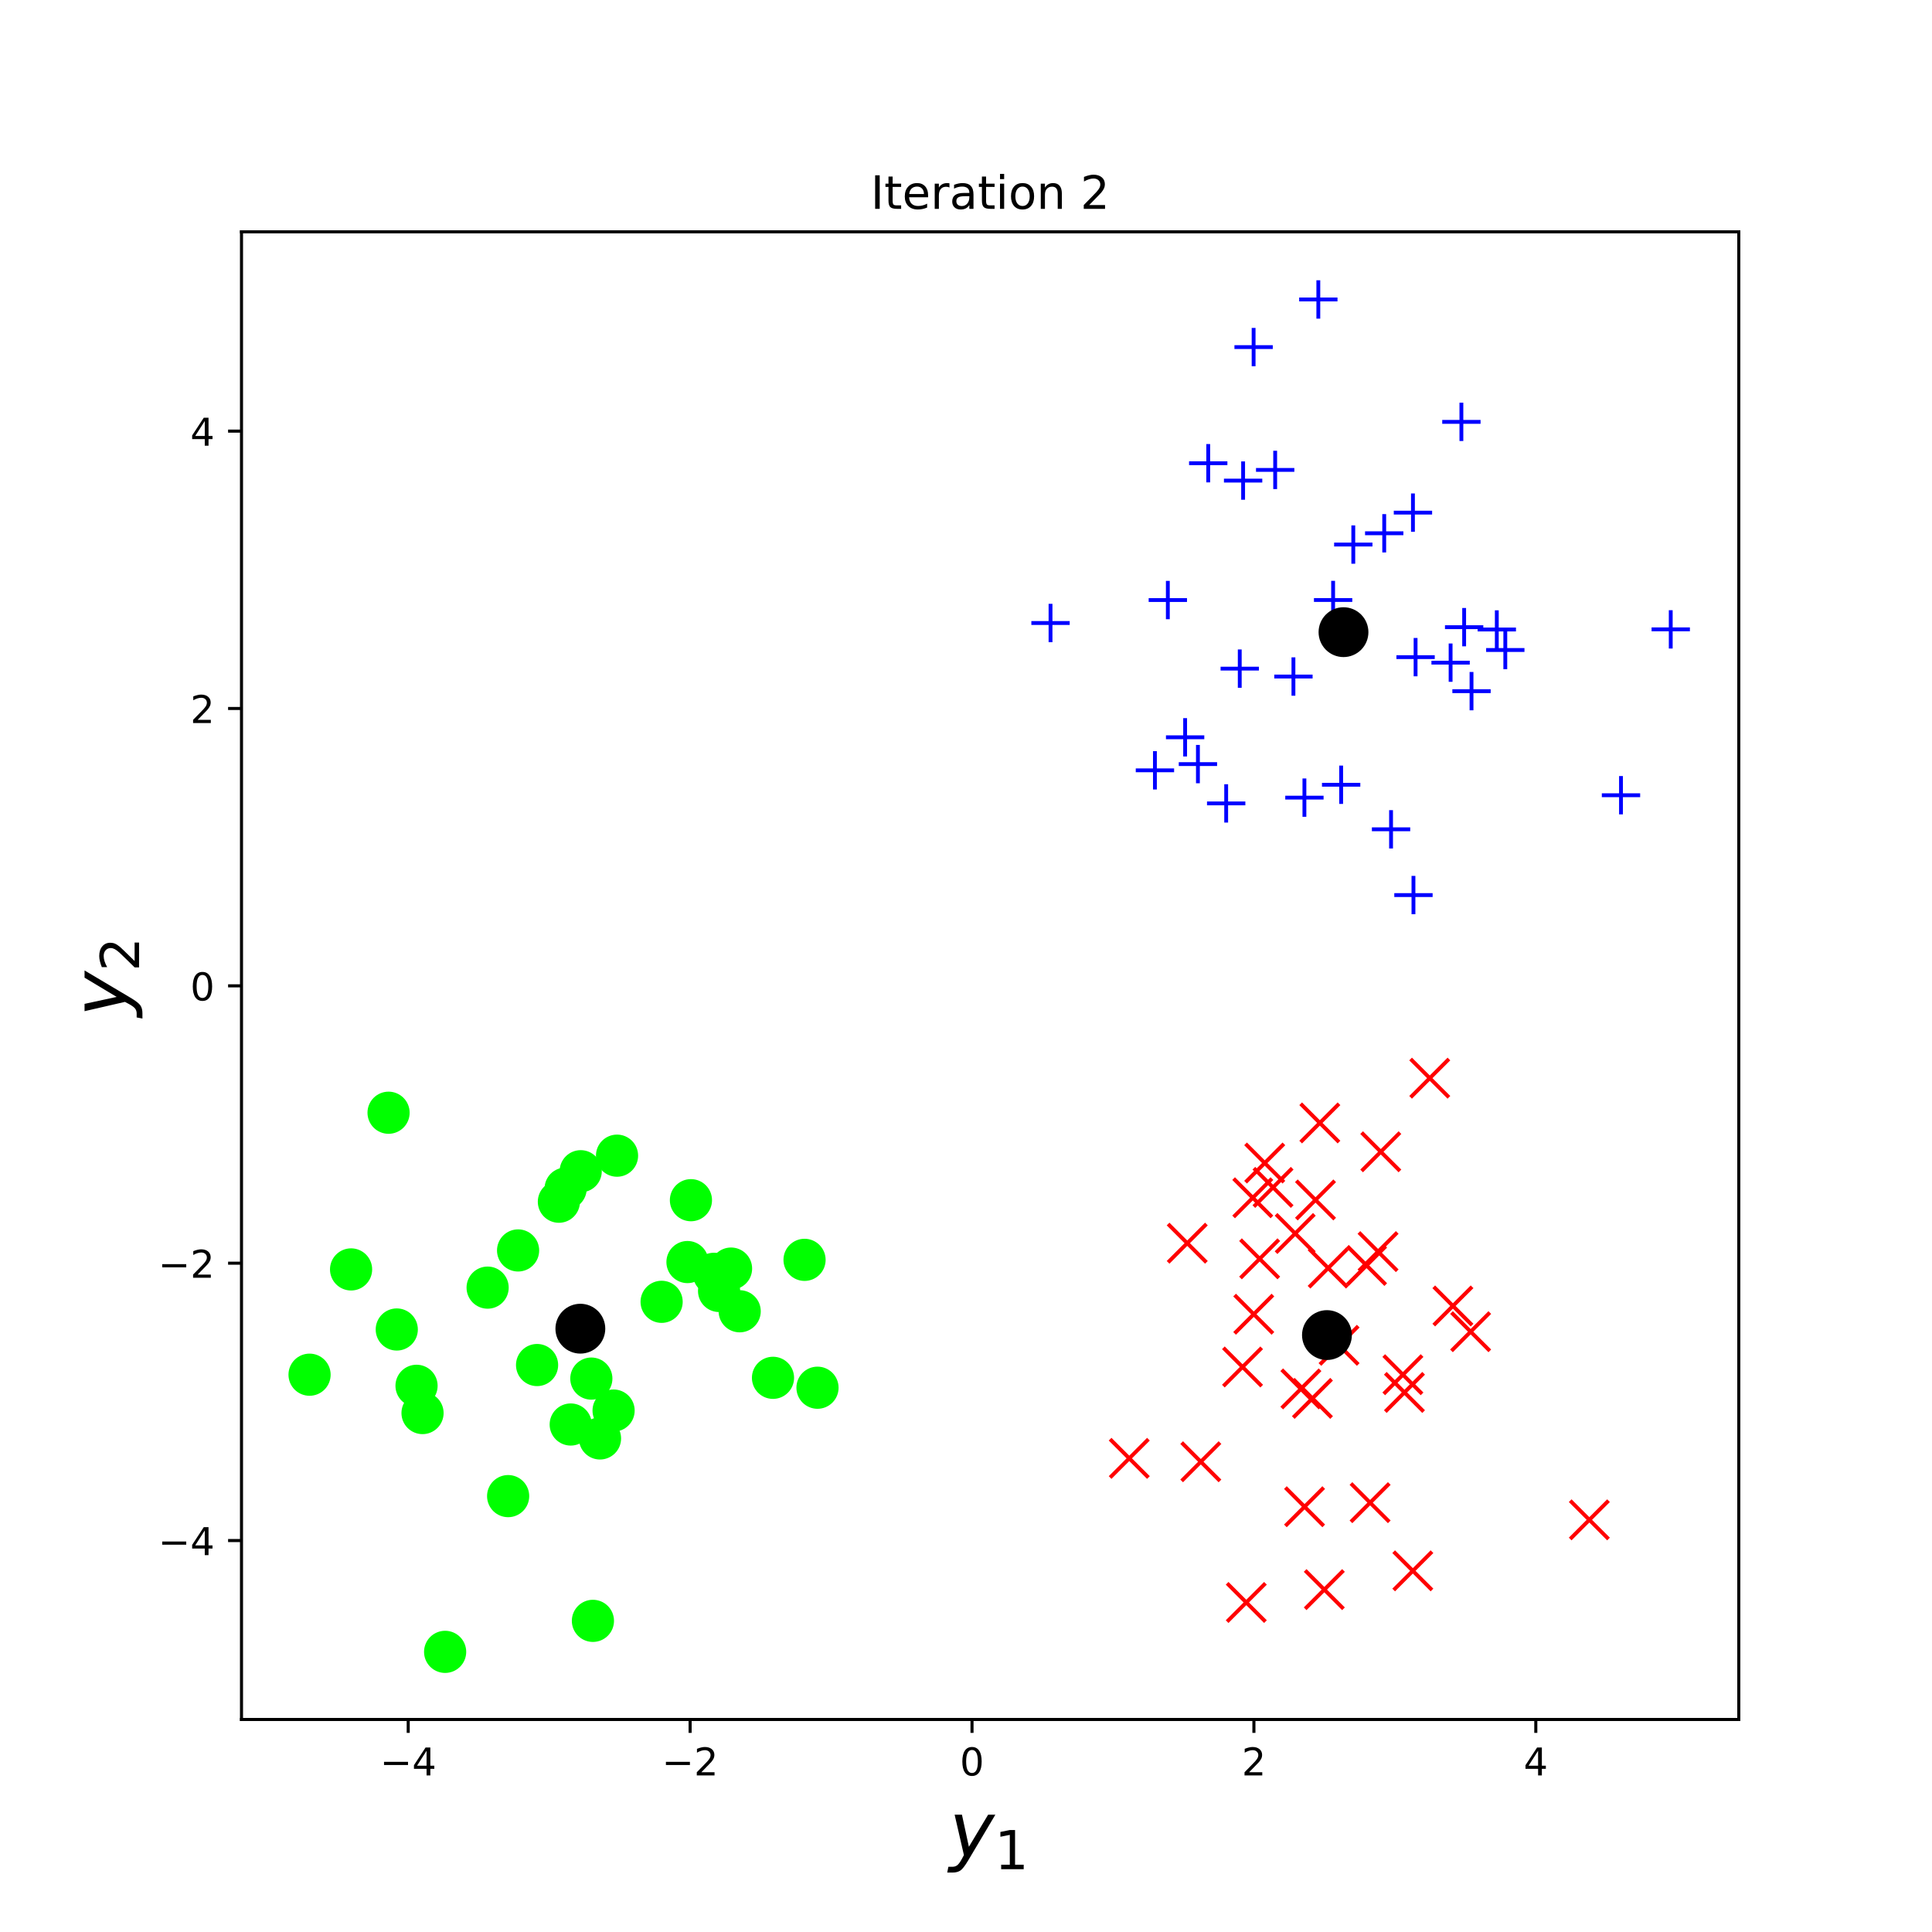
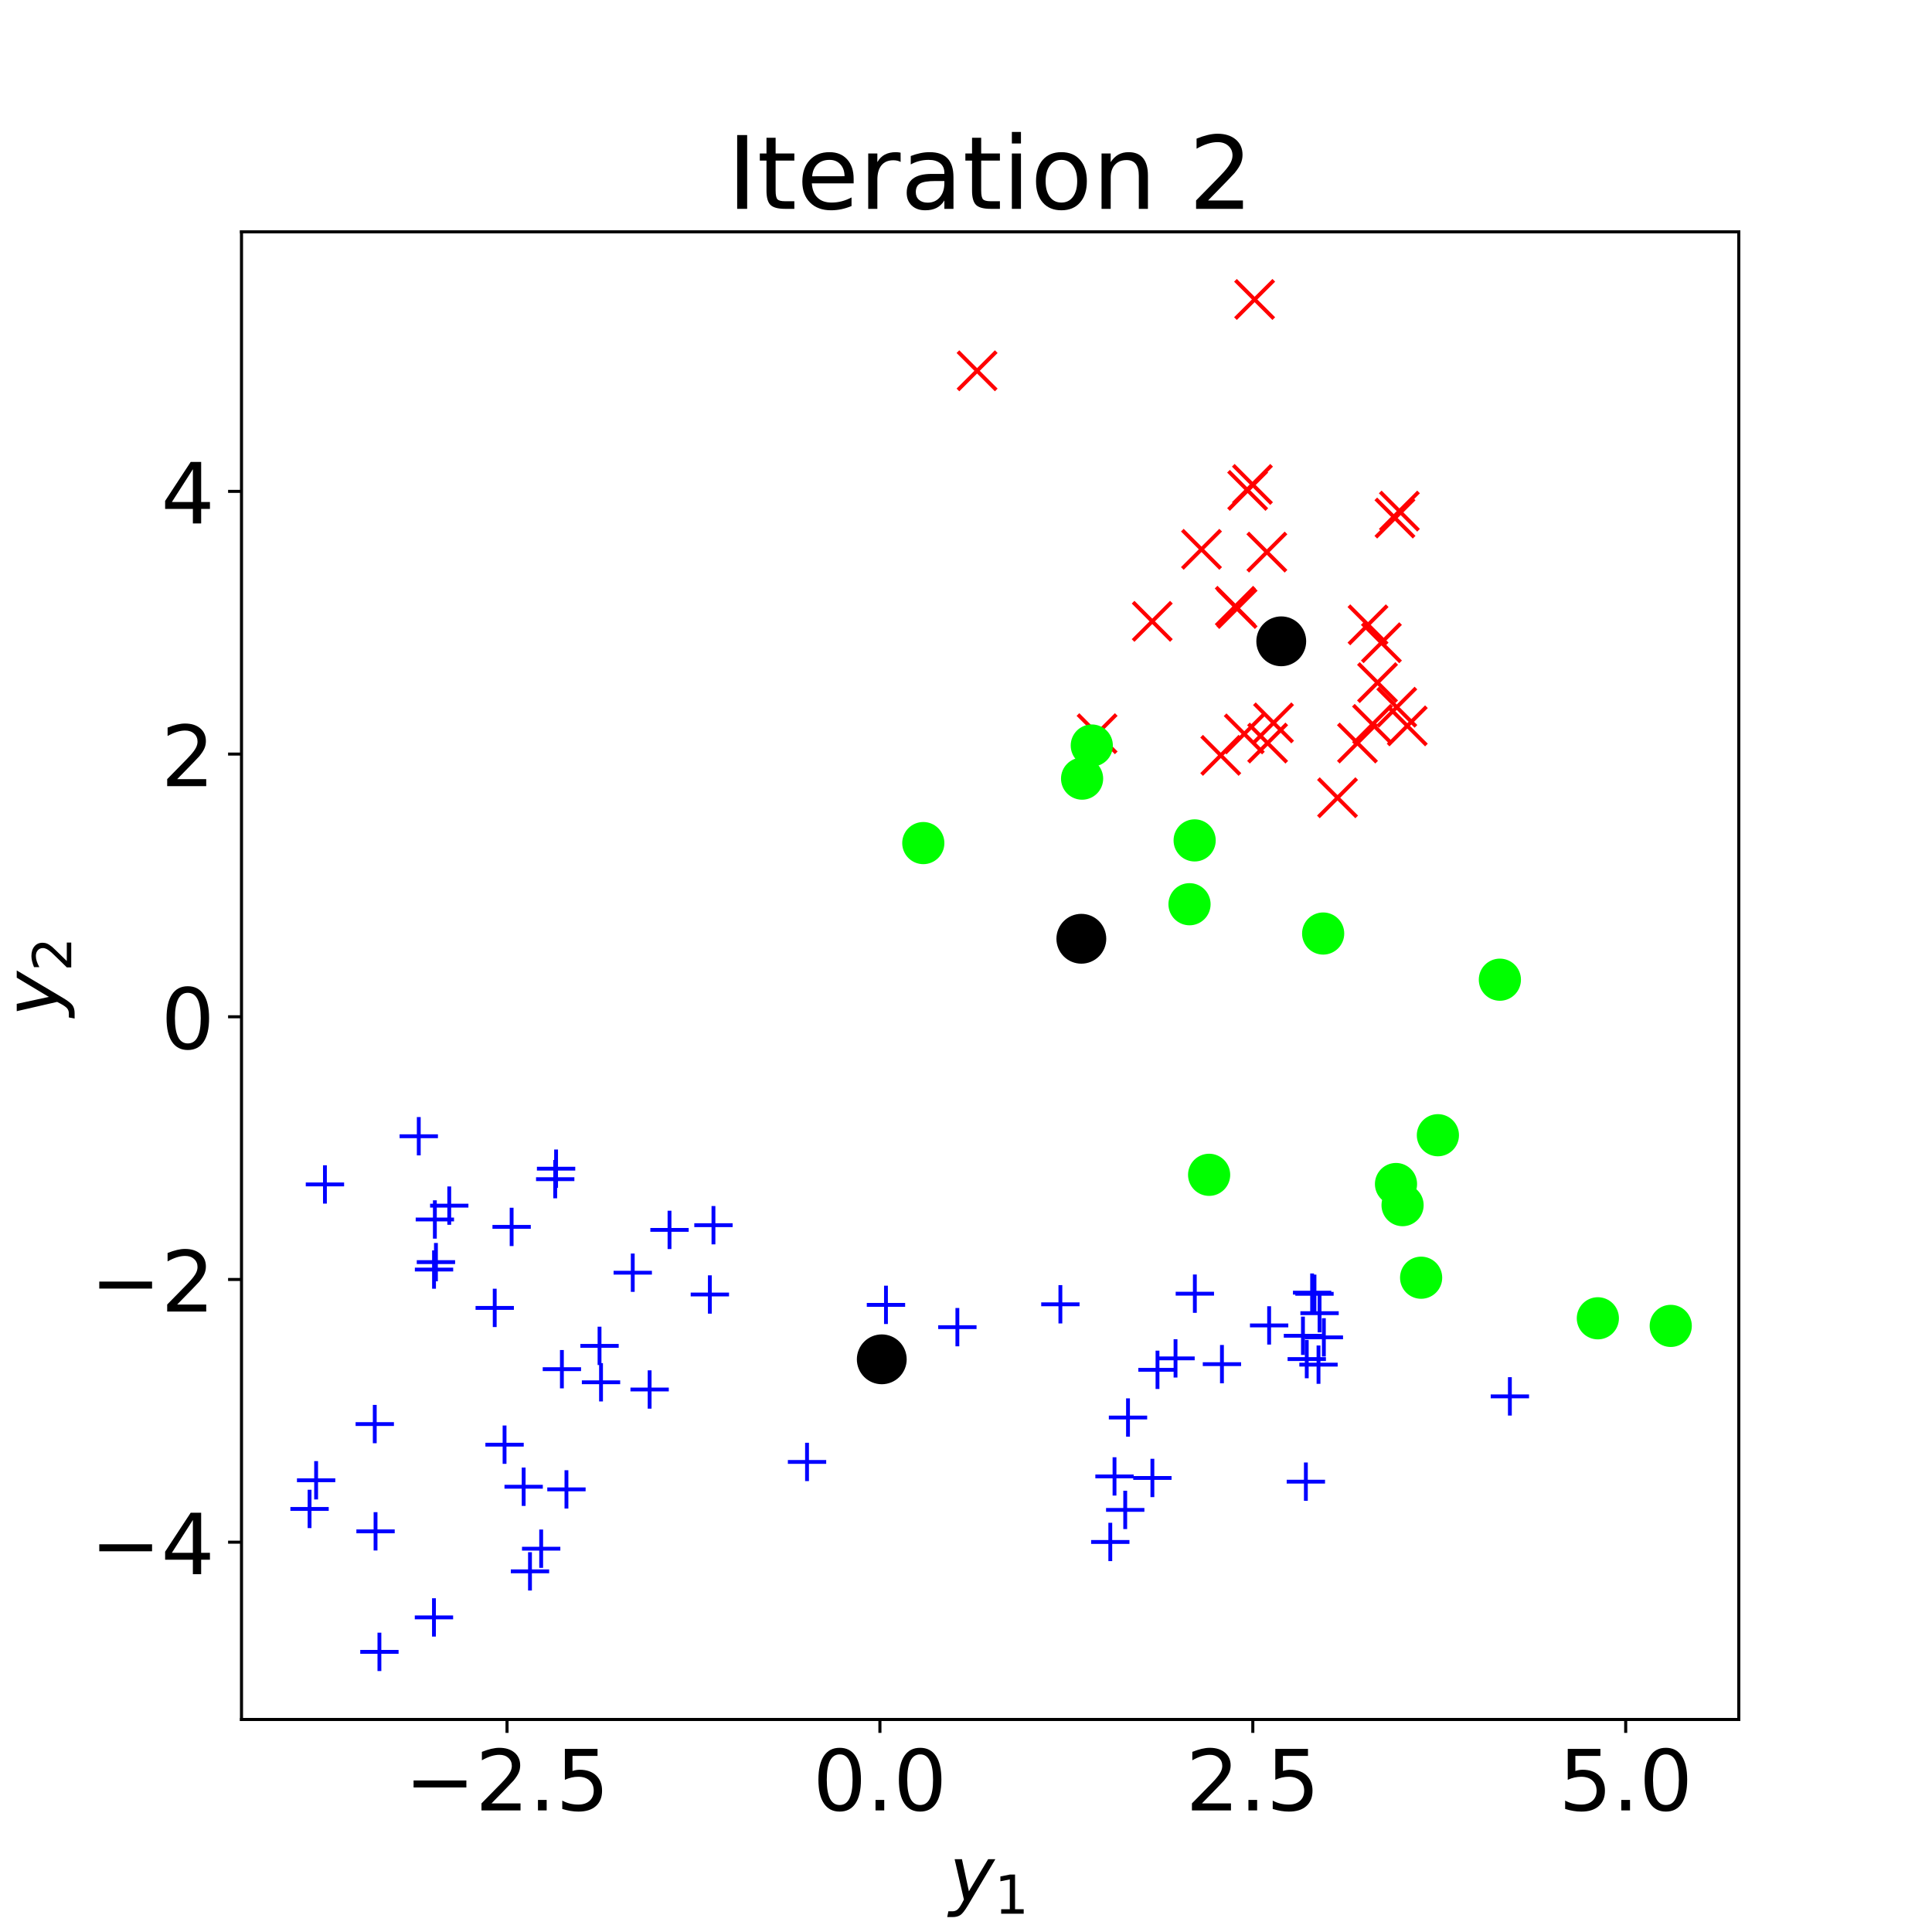
<svg xmlns="http://www.w3.org/2000/svg" xmlns:xlink="http://www.w3.org/1999/xlink" width="504pt" height="504pt" viewBox="0 0 504 504" version="1.1">
  <defs>
    <style type="text/css">*{stroke-linejoin: round; stroke-linecap: butt}</style>
  </defs>
  <g id="figure_1">
    <g id="patch_1">
      <path d="M 0 504  L 504 504  L 504 0  L 0 0  L 0 504  z " style="fill: none" />
    </g>
    <g id="axes_1">
      <g id="patch_2">
        <path d="M 63 448.56  L 453.6 448.56  L 453.6 60.48  L 63 60.48  L 63 448.56  z " style="fill: none" />
      </g>
      <g id="matplotlib.axis_1">
        <g id="xtick_1">
          <g id="line2d_1">
            <defs>
-               <path id="m8034a26786" d="M 0 0  L 0 3.5  " style="stroke: #000000; stroke-width: 0.8" />
+               <path id="ma7e945a5b0" d="M 0 0  L 0 3.5  " style="stroke: #000000; stroke-width: 0.8" />
            </defs>
            <g>
-               <use xlink:href="#m8034a26786" x="106.492" y="448.56" style="stroke: #000000; stroke-width: 0.8" />
+               <use xlink:href="#ma7e945a5b0" x="132.27" y="448.56" style="stroke: #000000; stroke-width: 0.8" />
            </g>
          </g>
          <g id="text_1">
-             <g transform="translate(99.12061 463.1584) scale(0.1 -0.1)">
+             <g transform="translate(105.5589 472.2766) scale(0.22 -0.22)">
              <defs>
                <path id="DejaVuSans-2212" d="M 678 2272  L 4684 2272  L 4684 1741  L 678 1741  L 678 2272  z " transform="scale(0.015625)" />
-                 <path id="DejaVuSans-34" d="M 2419 4116  L 825 1625  L 2419 1625  L 2419 4116  z M 2253 4666  L 3047 4666  L 3047 1625  L 3713 1625  L 3713 1100  L 3047 1100  L 3047 0  L 2419 0  L 2419 1100  L 313 1100  L 313 1709  L 2253 4666  z " transform="scale(0.015625)" />
-               </defs>
-               <use xlink:href="#DejaVuSans-2212" />
-               <use xlink:href="#DejaVuSans-34" x="83.789" />
-             </g>
-           </g>
-         </g>
-         <g id="xtick_2">
-           <g id="line2d_2">
-             <g>
-               <use xlink:href="#m8034a26786" x="180.03" y="448.56" style="stroke: #000000; stroke-width: 0.8" />
-             </g>
-           </g>
-           <g id="text_2">
-             <g transform="translate(172.6587 463.1584) scale(0.1 -0.1)">
-               <defs>
                <path id="DejaVuSans-32" d="M 1228 531  L 3431 531  L 3431 0  L 469 0  L 469 531  Q 828 903 1448 1529  Q 2069 2156 2228 2338  Q 2531 2678 2651 2914  Q 2772 3150 2772 3378  Q 2772 3750 2511 3984  Q 2250 4219 1831 4219  Q 1534 4219 1204 4116  Q 875 4013 500 3803  L 500 4441  Q 881 4594 1212 4672  Q 1544 4750 1819 4750  Q 2544 4750 2975 4387  Q 3406 4025 3406 3419  Q 3406 3131 3298 2873  Q 3191 2616 2906 2266  Q 2828 2175 2409 1742  Q 1991 1309 1228 531  z " transform="scale(0.015625)" />
+                 <path id="DejaVuSans-2e" d="M 684 794  L 1344 794  L 1344 0  L 684 0  L 684 794  z " transform="scale(0.015625)" />
+                 <path id="DejaVuSans-35" d="M 691 4666  L 3169 4666  L 3169 4134  L 1269 4134  L 1269 2991  Q 1406 3038 1543 3061  Q 1681 3084 1819 3084  Q 2600 3084 3056 2656  Q 3513 2228 3513 1497  Q 3513 744 3044 326  Q 2575 -91 1722 -91  Q 1428 -91 1123 -41  Q 819 9 494 109  L 494 744  Q 775 591 1075 516  Q 1375 441 1709 441  Q 2250 441 2565 725  Q 2881 1009 2881 1497  Q 2881 1984 2565 2268  Q 2250 2553 1709 2553  Q 1456 2553 1204 2497  Q 953 2441 691 2322  L 691 4666  z " transform="scale(0.015625)" />
              </defs>
              <use xlink:href="#DejaVuSans-2212" />
              <use xlink:href="#DejaVuSans-32" x="83.789" />
-             </g>
-           </g>
-         </g>
-         <g id="xtick_3">
-           <g id="line2d_3">
-             <g>
-               <use xlink:href="#m8034a26786" x="253.568" y="448.56" style="stroke: #000000; stroke-width: 0.8" />
-             </g>
-           </g>
-           <g id="text_3">
-             <g transform="translate(250.3866 463.1584) scale(0.1 -0.1)">
+               <use xlink:href="#DejaVuSans-2e" x="147.412" />
+               <use xlink:href="#DejaVuSans-35" x="179.199" />
+             </g>
+           </g>
+         </g>
+         <g id="xtick_2">
+           <g id="line2d_2">
+             <g>
+               <use xlink:href="#ma7e945a5b0" x="229.545" y="448.56" style="stroke: #000000; stroke-width: 0.8" />
+             </g>
+           </g>
+           <g id="text_2">
+             <g transform="translate(212.052 472.2766) scale(0.22 -0.22)">
              <defs>
                <path id="DejaVuSans-30" d="M 2034 4250  Q 1547 4250 1301 3770  Q 1056 3291 1056 2328  Q 1056 1369 1301 889  Q 1547 409 2034 409  Q 2525 409 2770 889  Q 3016 1369 3016 2328  Q 3016 3291 2770 3770  Q 2525 4250 2034 4250  z M 2034 4750  Q 2819 4750 3233 4129  Q 3647 3509 3647 2328  Q 3647 1150 3233 529  Q 2819 -91 2034 -91  Q 1250 -91 836 529  Q 422 1150 422 2328  Q 422 3509 836 4129  Q 1250 4750 2034 4750  z " transform="scale(0.015625)" />
              </defs>
              <use xlink:href="#DejaVuSans-30" />
+               <use xlink:href="#DejaVuSans-2e" x="63.623" />
+               <use xlink:href="#DejaVuSans-30" x="95.41" />
+             </g>
+           </g>
+         </g>
+         <g id="xtick_3">
+           <g id="line2d_3">
+             <g>
+               <use xlink:href="#ma7e945a5b0" x="326.821" y="448.56" style="stroke: #000000; stroke-width: 0.8" />
+             </g>
+           </g>
+           <g id="text_3">
+             <g transform="translate(309.3275 472.2766) scale(0.22 -0.22)">
+               <use xlink:href="#DejaVuSans-32" />
+               <use xlink:href="#DejaVuSans-2e" x="63.623" />
+               <use xlink:href="#DejaVuSans-35" x="95.41" />
            </g>
          </g>
        </g>
        <g id="xtick_4">
          <g id="line2d_4">
            <g>
-               <use xlink:href="#m8034a26786" x="327.106" y="448.56" style="stroke: #000000; stroke-width: 0.8" />
+               <use xlink:href="#ma7e945a5b0" x="424.096" y="448.56" style="stroke: #000000; stroke-width: 0.8" />
            </g>
          </g>
          <g id="text_4">
-             <g transform="translate(323.9247 463.1584) scale(0.1 -0.1)">
-               <use xlink:href="#DejaVuSans-32" />
-             </g>
-           </g>
-         </g>
-         <g id="xtick_5">
-           <g id="line2d_5">
-             <g>
-               <use xlink:href="#m8034a26786" x="400.644" y="448.56" style="stroke: #000000; stroke-width: 0.8" />
-             </g>
-           </g>
-           <g id="text_5">
-             <g transform="translate(397.4627 463.1584) scale(0.1 -0.1)">
-               <use xlink:href="#DejaVuSans-34" />
-             </g>
-           </g>
-         </g>
-         <g id="text_6">
-           <g transform="translate(247.6 484.3944) scale(0.2 -0.2)">
+             <g transform="translate(406.603 472.2766) scale(0.22 -0.22)">
+               <use xlink:href="#DejaVuSans-35" />
+               <use xlink:href="#DejaVuSans-2e" x="63.623" />
+               <use xlink:href="#DejaVuSans-30" x="95.41" />
+             </g>
+           </g>
+         </g>
+         <g id="text_5">
+           <g transform="translate(247.6 496.0081) scale(0.2 -0.2)">
            <defs>
              <path id="DejaVuSans-Oblique-79" d="M 1588 -325  Q 1188 -997 936 -1164  Q 684 -1331 294 -1331  L -159 -1331  L -63 -850  L 269 -850  Q 509 -850 678 -719  Q 847 -588 1056 -206  L 1234 128  L 459 3500  L 1069 3500  L 1650 819  L 3256 3500  L 3859 3500  L 1588 -325  z " transform="scale(0.015625)" />
              <path id="DejaVuSans-31" d="M 794 531  L 1825 531  L 1825 4091  L 703 3866  L 703 4441  L 1819 4666  L 2450 4666  L 2450 531  L 3481 531  L 3481 0  L 794 0  L 794 531  z " transform="scale(0.015625)" />
            </defs>
            <use xlink:href="#DejaVuSans-Oblique-79" transform="translate(0 0.3125)" />
            <use xlink:href="#DejaVuSans-31" transform="translate(59.17969 -16.09375) scale(0.7)" />
          </g>
        </g>
      </g>
      <g id="matplotlib.axis_2">
        <g id="ytick_1">
-           <g id="line2d_6">
+           <g id="line2d_5">
            <defs>
-               <path id="m8b89822ce6" d="M 0 0  L -3.5 0  " style="stroke: #000000; stroke-width: 0.8" />
+               <path id="m3ea6d1a853" d="M 0 0  L -3.5 0  " style="stroke: #000000; stroke-width: 0.8" />
            </defs>
            <g>
-               <use xlink:href="#m8b89822ce6" x="63" y="401.885" style="stroke: #000000; stroke-width: 0.8" />
-             </g>
-           </g>
-           <g id="text_7">
-             <g transform="translate(41.25781 405.6845) scale(0.1 -0.1)">
+               <use xlink:href="#m3ea6d1a853" x="63" y="402.308" style="stroke: #000000; stroke-width: 0.8" />
+             </g>
+           </g>
+           <g id="text_6">
+             <g transform="translate(23.56719 410.6658) scale(0.22 -0.22)">
+               <defs>
+                 <path id="DejaVuSans-34" d="M 2419 4116  L 825 1625  L 2419 1625  L 2419 4116  z M 2253 4666  L 3047 4666  L 3047 1625  L 3713 1625  L 3713 1100  L 3047 1100  L 3047 0  L 2419 0  L 2419 1100  L 313 1100  L 313 1709  L 2253 4666  z " transform="scale(0.015625)" />
+               </defs>
              <use xlink:href="#DejaVuSans-2212" />
              <use xlink:href="#DejaVuSans-34" x="83.789" />
            </g>
          </g>
        </g>
        <g id="ytick_2">
-           <g id="line2d_7">
-             <g>
-               <use xlink:href="#m8b89822ce6" x="63" y="329.53" style="stroke: #000000; stroke-width: 0.8" />
-             </g>
-           </g>
-           <g id="text_8">
-             <g transform="translate(41.25781 333.3295) scale(0.1 -0.1)">
+           <g id="line2d_6">
+             <g>
+               <use xlink:href="#m3ea6d1a853" x="63" y="333.777" style="stroke: #000000; stroke-width: 0.8" />
+             </g>
+           </g>
+           <g id="text_7">
+             <g transform="translate(23.56719 342.1357) scale(0.22 -0.22)">
              <use xlink:href="#DejaVuSans-2212" />
              <use xlink:href="#DejaVuSans-32" x="83.789" />
            </g>
          </g>
        </g>
        <g id="ytick_3">
+           <g id="line2d_7">
+             <g>
+               <use xlink:href="#m3ea6d1a853" x="63" y="265.247" style="stroke: #000000; stroke-width: 0.8" />
+             </g>
+           </g>
+           <g id="text_8">
+             <g transform="translate(42.0025 273.6055) scale(0.22 -0.22)">
+               <use xlink:href="#DejaVuSans-30" />
+             </g>
+           </g>
+         </g>
+         <g id="ytick_4">
          <g id="line2d_8">
            <g>
-               <use xlink:href="#m8b89822ce6" x="63" y="257.175" style="stroke: #000000; stroke-width: 0.8" />
+               <use xlink:href="#m3ea6d1a853" x="63" y="196.717" style="stroke: #000000; stroke-width: 0.8" />
            </g>
          </g>
          <g id="text_9">
-             <g transform="translate(49.6375 260.9744) scale(0.1 -0.1)">
-               <use xlink:href="#DejaVuSans-30" />
-             </g>
-           </g>
-         </g>
-         <g id="ytick_4">
+             <g transform="translate(42.0025 205.0753) scale(0.22 -0.22)">
+               <use xlink:href="#DejaVuSans-32" />
+             </g>
+           </g>
+         </g>
+         <g id="ytick_5">
          <g id="line2d_9">
            <g>
-               <use xlink:href="#m8b89822ce6" x="63" y="184.82" style="stroke: #000000; stroke-width: 0.8" />
+               <use xlink:href="#m3ea6d1a853" x="63" y="128.187" style="stroke: #000000; stroke-width: 0.8" />
            </g>
          </g>
          <g id="text_10">
-             <g transform="translate(49.6375 188.6193) scale(0.1 -0.1)">
-               <use xlink:href="#DejaVuSans-32" />
-             </g>
-           </g>
-         </g>
-         <g id="ytick_5">
-           <g id="line2d_10">
-             <g>
-               <use xlink:href="#m8b89822ce6" x="63" y="112.465" style="stroke: #000000; stroke-width: 0.8" />
-             </g>
-           </g>
-           <g id="text_11">
-             <g transform="translate(49.6375 116.2642) scale(0.1 -0.1)">
+             <g transform="translate(42.0025 136.5451) scale(0.22 -0.22)">
              <use xlink:href="#DejaVuSans-34" />
            </g>
          </g>
        </g>
-         <g id="text_12">
-           <g transform="translate(33.05781 265.22) rotate(-90) scale(0.2 -0.2)">
+         <g id="text_11">
+           <g transform="translate(15.36719 265.22) rotate(-90) scale(0.2 -0.2)">
            <use xlink:href="#DejaVuSans-Oblique-79" transform="translate(0 0.3125)" />
            <use xlink:href="#DejaVuSans-32" transform="translate(59.17969 -16.09375) scale(0.7)" />
          </g>
        </g>
      </g>
+       <g id="line2d_10">
+         <defs>
+           <path id="mdf5c40b663" d="M -5 5  L 5 -5  M -5 -5  L 5 5  " style="stroke: #ff0000" />
+         </defs>
+         <g clip-path="url(#p2326b323ce)">
+           <use xlink:href="#mdf5c40b663" x="318.463" y="197.049" style="fill: #ff0000; stroke: #ff0000" />
+           <use xlink:href="#mdf5c40b663" x="356.879" y="162.999" style="fill: #ff0000; stroke: #ff0000" />
+           <use xlink:href="#mdf5c40b663" x="286.198" y="191.396" style="fill: #ff0000; stroke: #ff0000" />
+           <use xlink:href="#mdf5c40b663" x="359.356" y="178.076" style="fill: #ff0000; stroke: #ff0000" />
+           <use xlink:href="#mdf5c40b663" x="330.485" y="144.023" style="fill: #ff0000; stroke: #ff0000" />
+           <use xlink:href="#mdf5c40b663" x="322.719" y="158.737" style="fill: #ff0000; stroke: #ff0000" />
+           <use xlink:href="#mdf5c40b663" x="364.378" y="184.489" style="fill: #ff0000; stroke: #ff0000" />
+           <use xlink:href="#mdf5c40b663" x="358.052" y="188.967" style="fill: #ff0000; stroke: #ff0000" />
+           <use xlink:href="#mdf5c40b663" x="360.37" y="167.666" style="fill: #ff0000; stroke: #ff0000" />
+           <use xlink:href="#mdf5c40b663" x="322.243" y="158.167" style="fill: #ff0000; stroke: #ff0000" />
+           <use xlink:href="#mdf5c40b663" x="365.061" y="133.333" style="fill: #ff0000; stroke: #ff0000" />
+           <use xlink:href="#mdf5c40b663" x="330.679" y="193.844" style="fill: #ff0000; stroke: #ff0000" />
+           <use xlink:href="#mdf5c40b663" x="326.725" y="126.376" style="fill: #ff0000; stroke: #ff0000" />
+           <use xlink:href="#mdf5c40b663" x="313.434" y="143.299" style="fill: #ff0000; stroke: #ff0000" />
+           <use xlink:href="#mdf5c40b663" x="300.586" y="162.092" style="fill: #ff0000; stroke: #ff0000" />
+           <use xlink:href="#mdf5c40b663" x="324.589" y="191.451" style="fill: #ff0000; stroke: #ff0000" />
+           <use xlink:href="#mdf5c40b663" x="348.923" y="208.111" style="fill: #ff0000; stroke: #ff0000" />
+           <use xlink:href="#mdf5c40b663" x="354.122" y="193.831" style="fill: #ff0000; stroke: #ff0000" />
+           <use xlink:href="#mdf5c40b663" x="327.291" y="78.12" style="fill: #ff0000; stroke: #ff0000" />
+           <use xlink:href="#mdf5c40b663" x="325.473" y="127.928" style="fill: #ff0000; stroke: #ff0000" />
+           <use xlink:href="#mdf5c40b663" x="332.223" y="188.58" style="fill: #ff0000; stroke: #ff0000" />
+           <use xlink:href="#mdf5c40b663" x="367.116" y="189.36" style="fill: #ff0000; stroke: #ff0000" />
+           <use xlink:href="#mdf5c40b663" x="254.895" y="96.731" style="fill: #ff0000; stroke: #ff0000" />
+           <use xlink:href="#mdf5c40b663" x="363.904" y="135.144" style="fill: #ff0000; stroke: #ff0000" />
+         </g>
+       </g>
      <g id="line2d_11">
        <defs>
-           <path id="mcdd093acbd" d="M -5 5  L 5 -5  M -5 -5  L 5 5  " style="stroke: #ff0000" />
+           <path id="ma1cbbf4dc9" d="M 0 5  C 1.326 5 2.598 4.473 3.536 3.536  C 4.473 2.598 5 1.326 5 0  C 5 -1.326 4.473 -2.598 3.536 -3.536  C 2.598 -4.473 1.326 -5 0 -5  C -1.326 -5 -2.598 -4.473 -3.536 -3.536  C -4.473 -2.598 -5 -1.326 -5 0  C -5 1.326 -4.473 2.598 -3.536 3.536  C -2.598 4.473 -1.326 5 0 5  z " style="stroke: #00ff00" />
        </defs>
-         <g clip-path="url(#p905f6dfbef)">
-           <use xlink:href="#mcdd093acbd" x="343.177" y="313.03" style="fill: #ff0000; stroke: #ff0000" />
-           <use xlink:href="#mcdd093acbd" x="329.929" y="303.399" style="fill: #ff0000; stroke: #ff0000" />
-           <use xlink:href="#mcdd093acbd" x="359.493" y="326.508" style="fill: #ff0000; stroke: #ff0000" />
-           <use xlink:href="#mcdd093acbd" x="326.811" y="312.461" style="fill: #ff0000; stroke: #ff0000" />
-           <use xlink:href="#mcdd093acbd" x="327.068" y="342.84" style="fill: #ff0000; stroke: #ff0000" />
-           <use xlink:href="#mcdd093acbd" x="349.322" y="350.949" style="fill: #ff0000; stroke: #ff0000" />
-           <use xlink:href="#mcdd093acbd" x="328.606" y="328.388" style="fill: #ff0000; stroke: #ff0000" />
-           <use xlink:href="#mcdd093acbd" x="372.982" y="281.261" style="fill: #ff0000; stroke: #ff0000" />
-           <use xlink:href="#mcdd093acbd" x="342.373" y="364.794" style="fill: #ff0000; stroke: #ff0000" />
-           <use xlink:href="#mcdd093acbd" x="357.422" y="392.001" style="fill: #ff0000; stroke: #ff0000" />
-           <use xlink:href="#mcdd093acbd" x="294.593" y="380.44" style="fill: #ff0000; stroke: #ff0000" />
-           <use xlink:href="#mcdd093acbd" x="337.881" y="321.783" style="fill: #ff0000; stroke: #ff0000" />
-           <use xlink:href="#mcdd093acbd" x="366.382" y="363.246" style="fill: #ff0000; stroke: #ff0000" />
-           <use xlink:href="#mcdd093acbd" x="313.257" y="381.326" style="fill: #ff0000; stroke: #ff0000" />
-           <use xlink:href="#mcdd093acbd" x="339.362" y="362.32" style="fill: #ff0000; stroke: #ff0000" />
-           <use xlink:href="#mcdd093acbd" x="325.119" y="418.034" style="fill: #ff0000; stroke: #ff0000" />
-           <use xlink:href="#mcdd093acbd" x="345.472" y="414.684" style="fill: #ff0000; stroke: #ff0000" />
-           <use xlink:href="#mcdd093acbd" x="309.716" y="324.311" style="fill: #ff0000; stroke: #ff0000" />
-           <use xlink:href="#mcdd093acbd" x="332.092" y="309.755" style="fill: #ff0000; stroke: #ff0000" />
-           <use xlink:href="#mcdd093acbd" x="344.304" y="292.938" style="fill: #ff0000; stroke: #ff0000" />
-           <use xlink:href="#mcdd093acbd" x="346.483" y="330.8" style="fill: #ff0000; stroke: #ff0000" />
-           <use xlink:href="#mcdd093acbd" x="324.14" y="356.599" style="fill: #ff0000; stroke: #ff0000" />
-           <use xlink:href="#mcdd093acbd" x="368.564" y="409.783" style="fill: #ff0000; stroke: #ff0000" />
-           <use xlink:href="#mcdd093acbd" x="383.646" y="347.402" style="fill: #ff0000; stroke: #ff0000" />
-           <use xlink:href="#mcdd093acbd" x="414.615" y="396.48" style="fill: #ff0000; stroke: #ff0000" />
-           <use xlink:href="#mcdd093acbd" x="356.493" y="330.116" style="fill: #ff0000; stroke: #ff0000" />
-           <use xlink:href="#mcdd093acbd" x="340.318" y="393.059" style="fill: #ff0000; stroke: #ff0000" />
-           <use xlink:href="#mcdd093acbd" x="365.976" y="358.621" style="fill: #ff0000; stroke: #ff0000" />
-           <use xlink:href="#mcdd093acbd" x="360.205" y="300.464" style="fill: #ff0000; stroke: #ff0000" />
-           <use xlink:href="#mcdd093acbd" x="379.021" y="340.682" style="fill: #ff0000; stroke: #ff0000" />
+         <g clip-path="url(#p2326b323ce)">
+           <use xlink:href="#ma1cbbf4dc9" x="284.814" y="194.484" style="fill: #00ff00; stroke: #00ff00" />
+           <use xlink:href="#ma1cbbf4dc9" x="240.861" y="219.935" style="fill: #00ff00; stroke: #00ff00" />
+           <use xlink:href="#ma1cbbf4dc9" x="282.285" y="203.123" style="fill: #00ff00; stroke: #00ff00" />
+           <use xlink:href="#ma1cbbf4dc9" x="311.647" y="219.236" style="fill: #00ff00; stroke: #00ff00" />
+           <use xlink:href="#ma1cbbf4dc9" x="310.309" y="235.885" style="fill: #00ff00; stroke: #00ff00" />
+           <use xlink:href="#ma1cbbf4dc9" x="345.171" y="243.53" style="fill: #00ff00; stroke: #00ff00" />
+           <use xlink:href="#ma1cbbf4dc9" x="391.27" y="255.572" style="fill: #00ff00; stroke: #00ff00" />
+           <use xlink:href="#ma1cbbf4dc9" x="370.727" y="333.317" style="fill: #00ff00; stroke: #00ff00" />
+           <use xlink:href="#ma1cbbf4dc9" x="375.102" y="296.145" style="fill: #00ff00; stroke: #00ff00" />
+           <use xlink:href="#ma1cbbf4dc9" x="435.845" y="345.886" style="fill: #00ff00; stroke: #00ff00" />
+           <use xlink:href="#ma1cbbf4dc9" x="315.422" y="306.473" style="fill: #00ff00; stroke: #00ff00" />
+           <use xlink:href="#ma1cbbf4dc9" x="364.173" y="308.875" style="fill: #00ff00; stroke: #00ff00" />
+           <use xlink:href="#ma1cbbf4dc9" x="365.888" y="314.385" style="fill: #00ff00; stroke: #00ff00" />
+           <use xlink:href="#ma1cbbf4dc9" x="416.831" y="343.904" style="fill: #00ff00; stroke: #00ff00" />
        </g>
      </g>
      <g id="line2d_12">
        <defs>
-           <path id="mfda7b6a857" d="M 0 5  C 1.326 5 2.598 4.473 3.536 3.536  C 4.473 2.598 5 1.326 5 0  C 5 -1.326 4.473 -2.598 3.536 -3.536  C 2.598 -4.473 1.326 -5 0 -5  C -1.326 -5 -2.598 -4.473 -3.536 -3.536  C -4.473 -2.598 -5 -1.326 -5 0  C -5 1.326 -4.473 2.598 -3.536 3.536  C -2.598 4.473 -1.326 5 0 5  z " style="stroke: #00ff00" />
+           <path id="mc3023d5f74" d="M -5 0  L 5 0  M 0 5  L 0 -5  " style="stroke: #0000ff" />
        </defs>
-         <g clip-path="url(#p905f6dfbef)">
-           <use xlink:href="#mfda7b6a857" x="154.262" y="359.632" style="fill: #00ff00; stroke: #00ff00" />
-           <use xlink:href="#mfda7b6a857" x="91.585" y="331.153" style="fill: #00ff00; stroke: #00ff00" />
-           <use xlink:href="#mfda7b6a857" x="172.596" y="339.605" style="fill: #00ff00; stroke: #00ff00" />
-           <use xlink:href="#mfda7b6a857" x="156.524" y="375.246" style="fill: #00ff00; stroke: #00ff00" />
-           <use xlink:href="#mfda7b6a857" x="132.558" y="390.291" style="fill: #00ff00; stroke: #00ff00" />
-           <use xlink:href="#mfda7b6a857" x="186.228" y="332.3" style="fill: #00ff00; stroke: #00ff00" />
-           <use xlink:href="#mfda7b6a857" x="135.153" y="326.203" style="fill: #00ff00; stroke: #00ff00" />
-           <use xlink:href="#mfda7b6a857" x="116.121" y="430.92" style="fill: #00ff00; stroke: #00ff00" />
-           <use xlink:href="#mfda7b6a857" x="140.105" y="356.097" style="fill: #00ff00; stroke: #00ff00" />
-           <use xlink:href="#mfda7b6a857" x="127.206" y="335.903" style="fill: #00ff00; stroke: #00ff00" />
-           <use xlink:href="#mfda7b6a857" x="187.585" y="336.776" style="fill: #00ff00; stroke: #00ff00" />
-           <use xlink:href="#mfda7b6a857" x="190.708" y="330.936" style="fill: #00ff00; stroke: #00ff00" />
-           <use xlink:href="#mfda7b6a857" x="108.662" y="361.513" style="fill: #00ff00; stroke: #00ff00" />
-           <use xlink:href="#mfda7b6a857" x="154.675" y="422.833" style="fill: #00ff00; stroke: #00ff00" />
-           <use xlink:href="#mfda7b6a857" x="103.505" y="346.824" style="fill: #00ff00; stroke: #00ff00" />
-           <use xlink:href="#mfda7b6a857" x="147.558" y="310.069" style="fill: #00ff00; stroke: #00ff00" />
-           <use xlink:href="#mfda7b6a857" x="160.965" y="301.48" style="fill: #00ff00; stroke: #00ff00" />
-           <use xlink:href="#mfda7b6a857" x="201.651" y="359.432" style="fill: #00ff00; stroke: #00ff00" />
-           <use xlink:href="#mfda7b6a857" x="213.26" y="362.015" style="fill: #00ff00; stroke: #00ff00" />
-           <use xlink:href="#mfda7b6a857" x="209.882" y="328.657" style="fill: #00ff00; stroke: #00ff00" />
-           <use xlink:href="#mfda7b6a857" x="179.343" y="329.232" style="fill: #00ff00; stroke: #00ff00" />
-           <use xlink:href="#mfda7b6a857" x="192.962" y="342.072" style="fill: #00ff00; stroke: #00ff00" />
-           <use xlink:href="#mfda7b6a857" x="160.067" y="367.972" style="fill: #00ff00; stroke: #00ff00" />
-           <use xlink:href="#mfda7b6a857" x="101.364" y="290.277" style="fill: #00ff00; stroke: #00ff00" />
-           <use xlink:href="#mfda7b6a857" x="148.883" y="371.611" style="fill: #00ff00; stroke: #00ff00" />
-           <use xlink:href="#mfda7b6a857" x="180.244" y="313.095" style="fill: #00ff00; stroke: #00ff00" />
-           <use xlink:href="#mfda7b6a857" x="110.226" y="368.623" style="fill: #00ff00; stroke: #00ff00" />
-           <use xlink:href="#mfda7b6a857" x="145.796" y="313.492" style="fill: #00ff00; stroke: #00ff00" />
-           <use xlink:href="#mfda7b6a857" x="151.489" y="305.539" style="fill: #00ff00; stroke: #00ff00" />
-           <use xlink:href="#mfda7b6a857" x="80.755" y="358.617" style="fill: #00ff00; stroke: #00ff00" />
+         <g clip-path="url(#p2326b323ce)">
+           <use xlink:href="#mc3023d5f74" x="141.175" y="404.009" style="fill: #0000ff; stroke: #0000ff" />
+           <use xlink:href="#mc3023d5f74" x="185.18" y="337.697" style="fill: #0000ff; stroke: #0000ff" />
+           <use xlink:href="#mc3023d5f74" x="82.467" y="386.156" style="fill: #0000ff; stroke: #0000ff" />
+           <use xlink:href="#mc3023d5f74" x="113.224" y="331.185" style="fill: #0000ff; stroke: #0000ff" />
+           <use xlink:href="#mc3023d5f74" x="174.656" y="320.843" style="fill: #0000ff; stroke: #0000ff" />
+           <use xlink:href="#mc3023d5f74" x="113.443" y="318.122" style="fill: #0000ff; stroke: #0000ff" />
+           <use xlink:href="#mc3023d5f74" x="145.065" y="304.87" style="fill: #0000ff; stroke: #0000ff" />
+           <use xlink:href="#mc3023d5f74" x="165.065" y="332.01" style="fill: #0000ff; stroke: #0000ff" />
+           <use xlink:href="#mc3023d5f74" x="131.624" y="376.873" style="fill: #0000ff; stroke: #0000ff" />
+           <use xlink:href="#mc3023d5f74" x="133.468" y="320.054" style="fill: #0000ff; stroke: #0000ff" />
+           <use xlink:href="#mc3023d5f74" x="156.788" y="360.593" style="fill: #0000ff; stroke: #0000ff" />
+           <use xlink:href="#mc3023d5f74" x="80.755" y="393.636" style="fill: #0000ff; stroke: #0000ff" />
+           <use xlink:href="#mc3023d5f74" x="136.605" y="387.845" style="fill: #0000ff; stroke: #0000ff" />
+           <use xlink:href="#mc3023d5f74" x="129.058" y="341.194" style="fill: #0000ff; stroke: #0000ff" />
+           <use xlink:href="#mc3023d5f74" x="156.4" y="351.098" style="fill: #0000ff; stroke: #0000ff" />
+           <use xlink:href="#mc3023d5f74" x="144.836" y="307.607" style="fill: #0000ff; stroke: #0000ff" />
+           <use xlink:href="#mc3023d5f74" x="138.257" y="409.915" style="fill: #0000ff; stroke: #0000ff" />
+           <use xlink:href="#mc3023d5f74" x="113.722" y="329.248" style="fill: #0000ff; stroke: #0000ff" />
+           <use xlink:href="#mc3023d5f74" x="169.467" y="362.473" style="fill: #0000ff; stroke: #0000ff" />
+           <use xlink:href="#mc3023d5f74" x="109.244" y="296.411" style="fill: #0000ff; stroke: #0000ff" />
+           <use xlink:href="#mc3023d5f74" x="117.195" y="314.515" style="fill: #0000ff; stroke: #0000ff" />
+           <use xlink:href="#mc3023d5f74" x="97.968" y="399.483" style="fill: #0000ff; stroke: #0000ff" />
+           <use xlink:href="#mc3023d5f74" x="147.769" y="388.531" style="fill: #0000ff; stroke: #0000ff" />
+           <use xlink:href="#mc3023d5f74" x="84.766" y="308.981" style="fill: #0000ff; stroke: #0000ff" />
+           <use xlink:href="#mc3023d5f74" x="186.12" y="319.612" style="fill: #0000ff; stroke: #0000ff" />
+           <use xlink:href="#mc3023d5f74" x="113.206" y="421.93" style="fill: #0000ff; stroke: #0000ff" />
+           <use xlink:href="#mc3023d5f74" x="146.58" y="357.177" style="fill: #0000ff; stroke: #0000ff" />
+           <use xlink:href="#mc3023d5f74" x="98.978" y="430.92" style="fill: #0000ff; stroke: #0000ff" />
+           <use xlink:href="#mc3023d5f74" x="210.529" y="381.37" style="fill: #0000ff; stroke: #0000ff" />
+           <use xlink:href="#mc3023d5f74" x="97.764" y="371.492" style="fill: #0000ff; stroke: #0000ff" />
+           <use xlink:href="#mc3023d5f74" x="249.75" y="346.211" style="fill: #0000ff; stroke: #0000ff" />
+           <use xlink:href="#mc3023d5f74" x="306.659" y="354.361" style="fill: #0000ff; stroke: #0000ff" />
+           <use xlink:href="#mc3023d5f74" x="231.122" y="340.399" style="fill: #0000ff; stroke: #0000ff" />
+           <use xlink:href="#mc3023d5f74" x="293.536" y="393.883" style="fill: #0000ff; stroke: #0000ff" />
+           <use xlink:href="#mc3023d5f74" x="290.742" y="385.154" style="fill: #0000ff; stroke: #0000ff" />
+           <use xlink:href="#mc3023d5f74" x="300.623" y="385.553" style="fill: #0000ff; stroke: #0000ff" />
+           <use xlink:href="#mc3023d5f74" x="276.621" y="340.253" style="fill: #0000ff; stroke: #0000ff" />
+           <use xlink:href="#mc3023d5f74" x="318.768" y="355.867" style="fill: #0000ff; stroke: #0000ff" />
+           <use xlink:href="#mc3023d5f74" x="345.355" y="348.877" style="fill: #0000ff; stroke: #0000ff" />
+           <use xlink:href="#mc3023d5f74" x="344.233" y="342.567" style="fill: #0000ff; stroke: #0000ff" />
+           <use xlink:href="#mc3023d5f74" x="331.077" y="345.763" style="fill: #0000ff; stroke: #0000ff" />
+           <use xlink:href="#mc3023d5f74" x="339.901" y="348.462" style="fill: #0000ff; stroke: #0000ff" />
+           <use xlink:href="#mc3023d5f74" x="393.88" y="364.271" style="fill: #0000ff; stroke: #0000ff" />
+           <use xlink:href="#mc3023d5f74" x="311.7" y="337.483" style="fill: #0000ff; stroke: #0000ff" />
+           <use xlink:href="#mc3023d5f74" x="342.293" y="337.216" style="fill: #0000ff; stroke: #0000ff" />
+           <use xlink:href="#mc3023d5f74" x="289.64" y="402.251" style="fill: #0000ff; stroke: #0000ff" />
+           <use xlink:href="#mc3023d5f74" x="340.893" y="354.541" style="fill: #0000ff; stroke: #0000ff" />
+           <use xlink:href="#mc3023d5f74" x="301.957" y="357.344" style="fill: #0000ff; stroke: #0000ff" />
+           <use xlink:href="#mc3023d5f74" x="342.908" y="337.512" style="fill: #0000ff; stroke: #0000ff" />
+           <use xlink:href="#mc3023d5f74" x="340.661" y="386.525" style="fill: #0000ff; stroke: #0000ff" />
+           <use xlink:href="#mc3023d5f74" x="343.959" y="355.994" style="fill: #0000ff; stroke: #0000ff" />
+           <use xlink:href="#mc3023d5f74" x="294.262" y="369.79" style="fill: #0000ff; stroke: #0000ff" />
        </g>
      </g>
      <g id="line2d_13">
        <defs>
-           <path id="m273f576d38" d="M -5 0  L 5 0  M 0 5  L 0 -5  " style="stroke: #0000ff" />
+           <path id="m5ded333608" d="M 0 6  C 1.591 6 3.117 5.368 4.243 4.243  C 5.368 3.117 6 1.591 6 0  C 6 -1.591 5.368 -3.117 4.243 -4.243  C 3.117 -5.368 1.591 -6 0 -6  C -1.591 -6 -3.117 -5.368 -4.243 -4.243  C -5.368 -3.117 -6 -1.591 -6 0  C -6 1.591 -5.368 3.117 -4.243 4.243  C -3.117 5.368 -1.591 6 0 6  z " style="stroke: #000000" />
        </defs>
-         <g clip-path="url(#p905f6dfbef)">
-           <use xlink:href="#m273f576d38" x="301.286" y="200.956" style="fill: #0000ff; stroke: #0000ff" />
-           <use xlink:href="#m273f576d38" x="315.19" y="120.836" style="fill: #0000ff; stroke: #0000ff" />
-           <use xlink:href="#m273f576d38" x="392.686" y="169.568" style="fill: #0000ff; stroke: #0000ff" />
-           <use xlink:href="#m273f576d38" x="435.845" y="164.178" style="fill: #0000ff; stroke: #0000ff" />
-           <use xlink:href="#m273f576d38" x="337.416" y="176.487" style="fill: #0000ff; stroke: #0000ff" />
-           <use xlink:href="#m273f576d38" x="312.502" y="199.329" style="fill: #0000ff; stroke: #0000ff" />
-           <use xlink:href="#m273f576d38" x="422.868" y="207.451" style="fill: #0000ff; stroke: #0000ff" />
-           <use xlink:href="#m273f576d38" x="319.872" y="209.584" style="fill: #0000ff; stroke: #0000ff" />
-           <use xlink:href="#m273f576d38" x="383.874" y="180.303" style="fill: #0000ff; stroke: #0000ff" />
-           <use xlink:href="#m273f576d38" x="332.654" y="122.585" style="fill: #0000ff; stroke: #0000ff" />
-           <use xlink:href="#m273f576d38" x="323.413" y="174.426" style="fill: #0000ff; stroke: #0000ff" />
-           <use xlink:href="#m273f576d38" x="327.028" y="90.543" style="fill: #0000ff; stroke: #0000ff" />
-           <use xlink:href="#m273f576d38" x="353.032" y="142.055" style="fill: #0000ff; stroke: #0000ff" />
-           <use xlink:href="#m273f576d38" x="340.282" y="208.075" style="fill: #0000ff; stroke: #0000ff" />
-           <use xlink:href="#m273f576d38" x="390.471" y="164.215" style="fill: #0000ff; stroke: #0000ff" />
-           <use xlink:href="#m273f576d38" x="274.049" y="162.523" style="fill: #0000ff; stroke: #0000ff" />
-           <use xlink:href="#m273f576d38" x="324.29" y="125.373" style="fill: #0000ff; stroke: #0000ff" />
-           <use xlink:href="#m273f576d38" x="381.95" y="163.61" style="fill: #0000ff; stroke: #0000ff" />
-           <use xlink:href="#m273f576d38" x="368.727" y="233.499" style="fill: #0000ff; stroke: #0000ff" />
-           <use xlink:href="#m273f576d38" x="347.769" y="156.519" style="fill: #0000ff; stroke: #0000ff" />
-           <use xlink:href="#m273f576d38" x="309.163" y="192.336" style="fill: #0000ff; stroke: #0000ff" />
-           <use xlink:href="#m273f576d38" x="304.653" y="156.539" style="fill: #0000ff; stroke: #0000ff" />
-           <use xlink:href="#m273f576d38" x="368.595" y="133.725" style="fill: #0000ff; stroke: #0000ff" />
-           <use xlink:href="#m273f576d38" x="369.282" y="171.428" style="fill: #0000ff; stroke: #0000ff" />
-           <use xlink:href="#m273f576d38" x="362.883" y="216.34" style="fill: #0000ff; stroke: #0000ff" />
-           <use xlink:href="#m273f576d38" x="378.418" y="172.863" style="fill: #0000ff; stroke: #0000ff" />
-           <use xlink:href="#m273f576d38" x="361.1" y="139.113" style="fill: #0000ff; stroke: #0000ff" />
-           <use xlink:href="#m273f576d38" x="343.91" y="78.12" style="fill: #0000ff; stroke: #0000ff" />
-           <use xlink:href="#m273f576d38" x="349.864" y="204.72" style="fill: #0000ff; stroke: #0000ff" />
-           <use xlink:href="#m273f576d38" x="381.233" y="110.053" style="fill: #0000ff; stroke: #0000ff" />
-         </g>
-       </g>
-       <g id="line2d_14">
-         <defs>
-           <path id="macdc2f5c3c" d="M 0 6  C 1.591 6 3.117 5.368 4.243 4.243  C 5.368 3.117 6 1.591 6 0  C 6 -1.591 5.368 -3.117 4.243 -4.243  C 3.117 -5.368 1.591 -6 0 -6  C -1.591 -6 -3.117 -5.368 -4.243 -4.243  C -5.368 -3.117 -6 -1.591 -6 0  C -6 1.591 -5.368 3.117 -4.243 4.243  C -3.117 5.368 -1.591 6 0 6  z " style="stroke: #000000" />
-         </defs>
-         <g clip-path="url(#p905f6dfbef)">
-           <use xlink:href="#macdc2f5c3c" x="346.161" y="348.282" style="stroke: #000000" />
-           <use xlink:href="#macdc2f5c3c" x="151.397" y="346.614" style="stroke: #000000" />
-           <use xlink:href="#macdc2f5c3c" x="350.477" y="164.912" style="stroke: #000000" />
+         <g clip-path="url(#p2326b323ce)">
+           <use xlink:href="#m5ded333608" x="334.24" y="167.301" style="stroke: #000000" />
+           <use xlink:href="#m5ded333608" x="282.089" y="244.895" style="stroke: #000000" />
+           <use xlink:href="#m5ded333608" x="230.027" y="354.606" style="stroke: #000000" />
        </g>
      </g>
      <g id="patch_3">
        <path d="M 63 448.56  L 63 60.48  " style="fill: none; stroke: #000000; stroke-width: 0.8; stroke-linejoin: miter; stroke-linecap: square" />
      </g>
      <g id="patch_4">
        <path d="M 453.6 448.56  L 453.6 60.48  " style="fill: none; stroke: #000000; stroke-width: 0.8; stroke-linejoin: miter; stroke-linecap: square" />
      </g>
      <g id="patch_5">
        <path d="M 63 448.56  L 453.6 448.56  " style="fill: none; stroke: #000000; stroke-width: 0.8; stroke-linejoin: miter; stroke-linecap: square" />
      </g>
      <g id="patch_6">
        <path d="M 63 60.48  L 453.6 60.48  " style="fill: none; stroke: #000000; stroke-width: 0.8; stroke-linejoin: miter; stroke-linecap: square" />
      </g>
-       <g id="text_13">
-         <g transform="translate(227.1253 54.48) scale(0.12 -0.12)">
+       <g id="text_12">
+         <g transform="translate(189.7157 54.48) scale(0.264 -0.264)">
          <defs>
            <path id="DejaVuSans-49" d="M 628 4666  L 1259 4666  L 1259 0  L 628 0  L 628 4666  z " transform="scale(0.015625)" />
            <path id="DejaVuSans-74" d="M 1172 4494  L 1172 3500  L 2356 3500  L 2356 3053  L 1172 3053  L 1172 1153  Q 1172 725 1289 603  Q 1406 481 1766 481  L 2356 481  L 2356 0  L 1766 0  Q 1100 0 847 248  Q 594 497 594 1153  L 594 3053  L 172 3053  L 172 3500  L 594 3500  L 594 4494  L 1172 4494  z " transform="scale(0.015625)" />
            <path id="DejaVuSans-65" d="M 3597 1894  L 3597 1613  L 953 1613  Q 991 1019 1311 708  Q 1631 397 2203 397  Q 2534 397 2845 478  Q 3156 559 3463 722  L 3463 178  Q 3153 47 2828 -22  Q 2503 -91 2169 -91  Q 1331 -91 842 396  Q 353 884 353 1716  Q 353 2575 817 3079  Q 1281 3584 2069 3584  Q 2775 3584 3186 3129  Q 3597 2675 3597 1894  z M 3022 2063  Q 3016 2534 2758 2815  Q 2500 3097 2075 3097  Q 1594 3097 1305 2825  Q 1016 2553 972 2059  L 3022 2063  z " transform="scale(0.015625)" />
            <path id="DejaVuSans-72" d="M 2631 2963  Q 2534 3019 2420 3045  Q 2306 3072 2169 3072  Q 1681 3072 1420 2755  Q 1159 2438 1159 1844  L 1159 0  L 581 0  L 581 3500  L 1159 3500  L 1159 2956  Q 1341 3275 1631 3429  Q 1922 3584 2338 3584  Q 2397 3584 2469 3576  Q 2541 3569 2628 3553  L 2631 2963  z " transform="scale(0.015625)" />
            <path id="DejaVuSans-61" d="M 2194 1759  Q 1497 1759 1228 1600  Q 959 1441 959 1056  Q 959 750 1161 570  Q 1363 391 1709 391  Q 2188 391 2477 730  Q 2766 1069 2766 1631  L 2766 1759  L 2194 1759  z M 3341 1997  L 3341 0  L 2766 0  L 2766 531  Q 2569 213 2275 61  Q 1981 -91 1556 -91  Q 1019 -91 701 211  Q 384 513 384 1019  Q 384 1609 779 1909  Q 1175 2209 1959 2209  L 2766 2209  L 2766 2266  Q 2766 2663 2505 2880  Q 2244 3097 1772 3097  Q 1472 3097 1187 3025  Q 903 2953 641 2809  L 641 3341  Q 956 3463 1253 3523  Q 1550 3584 1831 3584  Q 2591 3584 2966 3190  Q 3341 2797 3341 1997  z " transform="scale(0.015625)" />
            <path id="DejaVuSans-69" d="M 603 3500  L 1178 3500  L 1178 0  L 603 0  L 603 3500  z M 603 4863  L 1178 4863  L 1178 4134  L 603 4134  L 603 4863  z " transform="scale(0.015625)" />
            <path id="DejaVuSans-6f" d="M 1959 3097  Q 1497 3097 1228 2736  Q 959 2375 959 1747  Q 959 1119 1226 758  Q 1494 397 1959 397  Q 2419 397 2687 759  Q 2956 1122 2956 1747  Q 2956 2369 2687 2733  Q 2419 3097 1959 3097  z M 1959 3584  Q 2709 3584 3137 3096  Q 3566 2609 3566 1747  Q 3566 888 3137 398  Q 2709 -91 1959 -91  Q 1206 -91 779 398  Q 353 888 353 1747  Q 353 2609 779 3096  Q 1206 3584 1959 3584  z " transform="scale(0.015625)" />
            <path id="DejaVuSans-6e" d="M 3513 2113  L 3513 0  L 2938 0  L 2938 2094  Q 2938 2591 2744 2837  Q 2550 3084 2163 3084  Q 1697 3084 1428 2787  Q 1159 2491 1159 1978  L 1159 0  L 581 0  L 581 3500  L 1159 3500  L 1159 2956  Q 1366 3272 1645 3428  Q 1925 3584 2291 3584  Q 2894 3584 3203 3211  Q 3513 2838 3513 2113  z " transform="scale(0.015625)" />
            <path id="DejaVuSans-20" transform="scale(0.015625)" />
          </defs>
          <use xlink:href="#DejaVuSans-49" />
          <use xlink:href="#DejaVuSans-74" x="29.492" />
          <use xlink:href="#DejaVuSans-65" x="68.701" />
          <use xlink:href="#DejaVuSans-72" x="130.225" />
          <use xlink:href="#DejaVuSans-61" x="171.338" />
          <use xlink:href="#DejaVuSans-74" x="232.617" />
          <use xlink:href="#DejaVuSans-69" x="271.826" />
          <use xlink:href="#DejaVuSans-6f" x="299.609" />
          <use xlink:href="#DejaVuSans-6e" x="360.791" />
          <use xlink:href="#DejaVuSans-20" x="424.17" />
          <use xlink:href="#DejaVuSans-32" x="455.957" />
        </g>
      </g>
    </g>
  </g>
  <defs>
-     <clipPath id="p905f6dfbef">
+     <clipPath id="p2326b323ce">
      <rect x="63" y="60.48" width="390.6" height="388.08" />
    </clipPath>
  </defs>
</svg>
